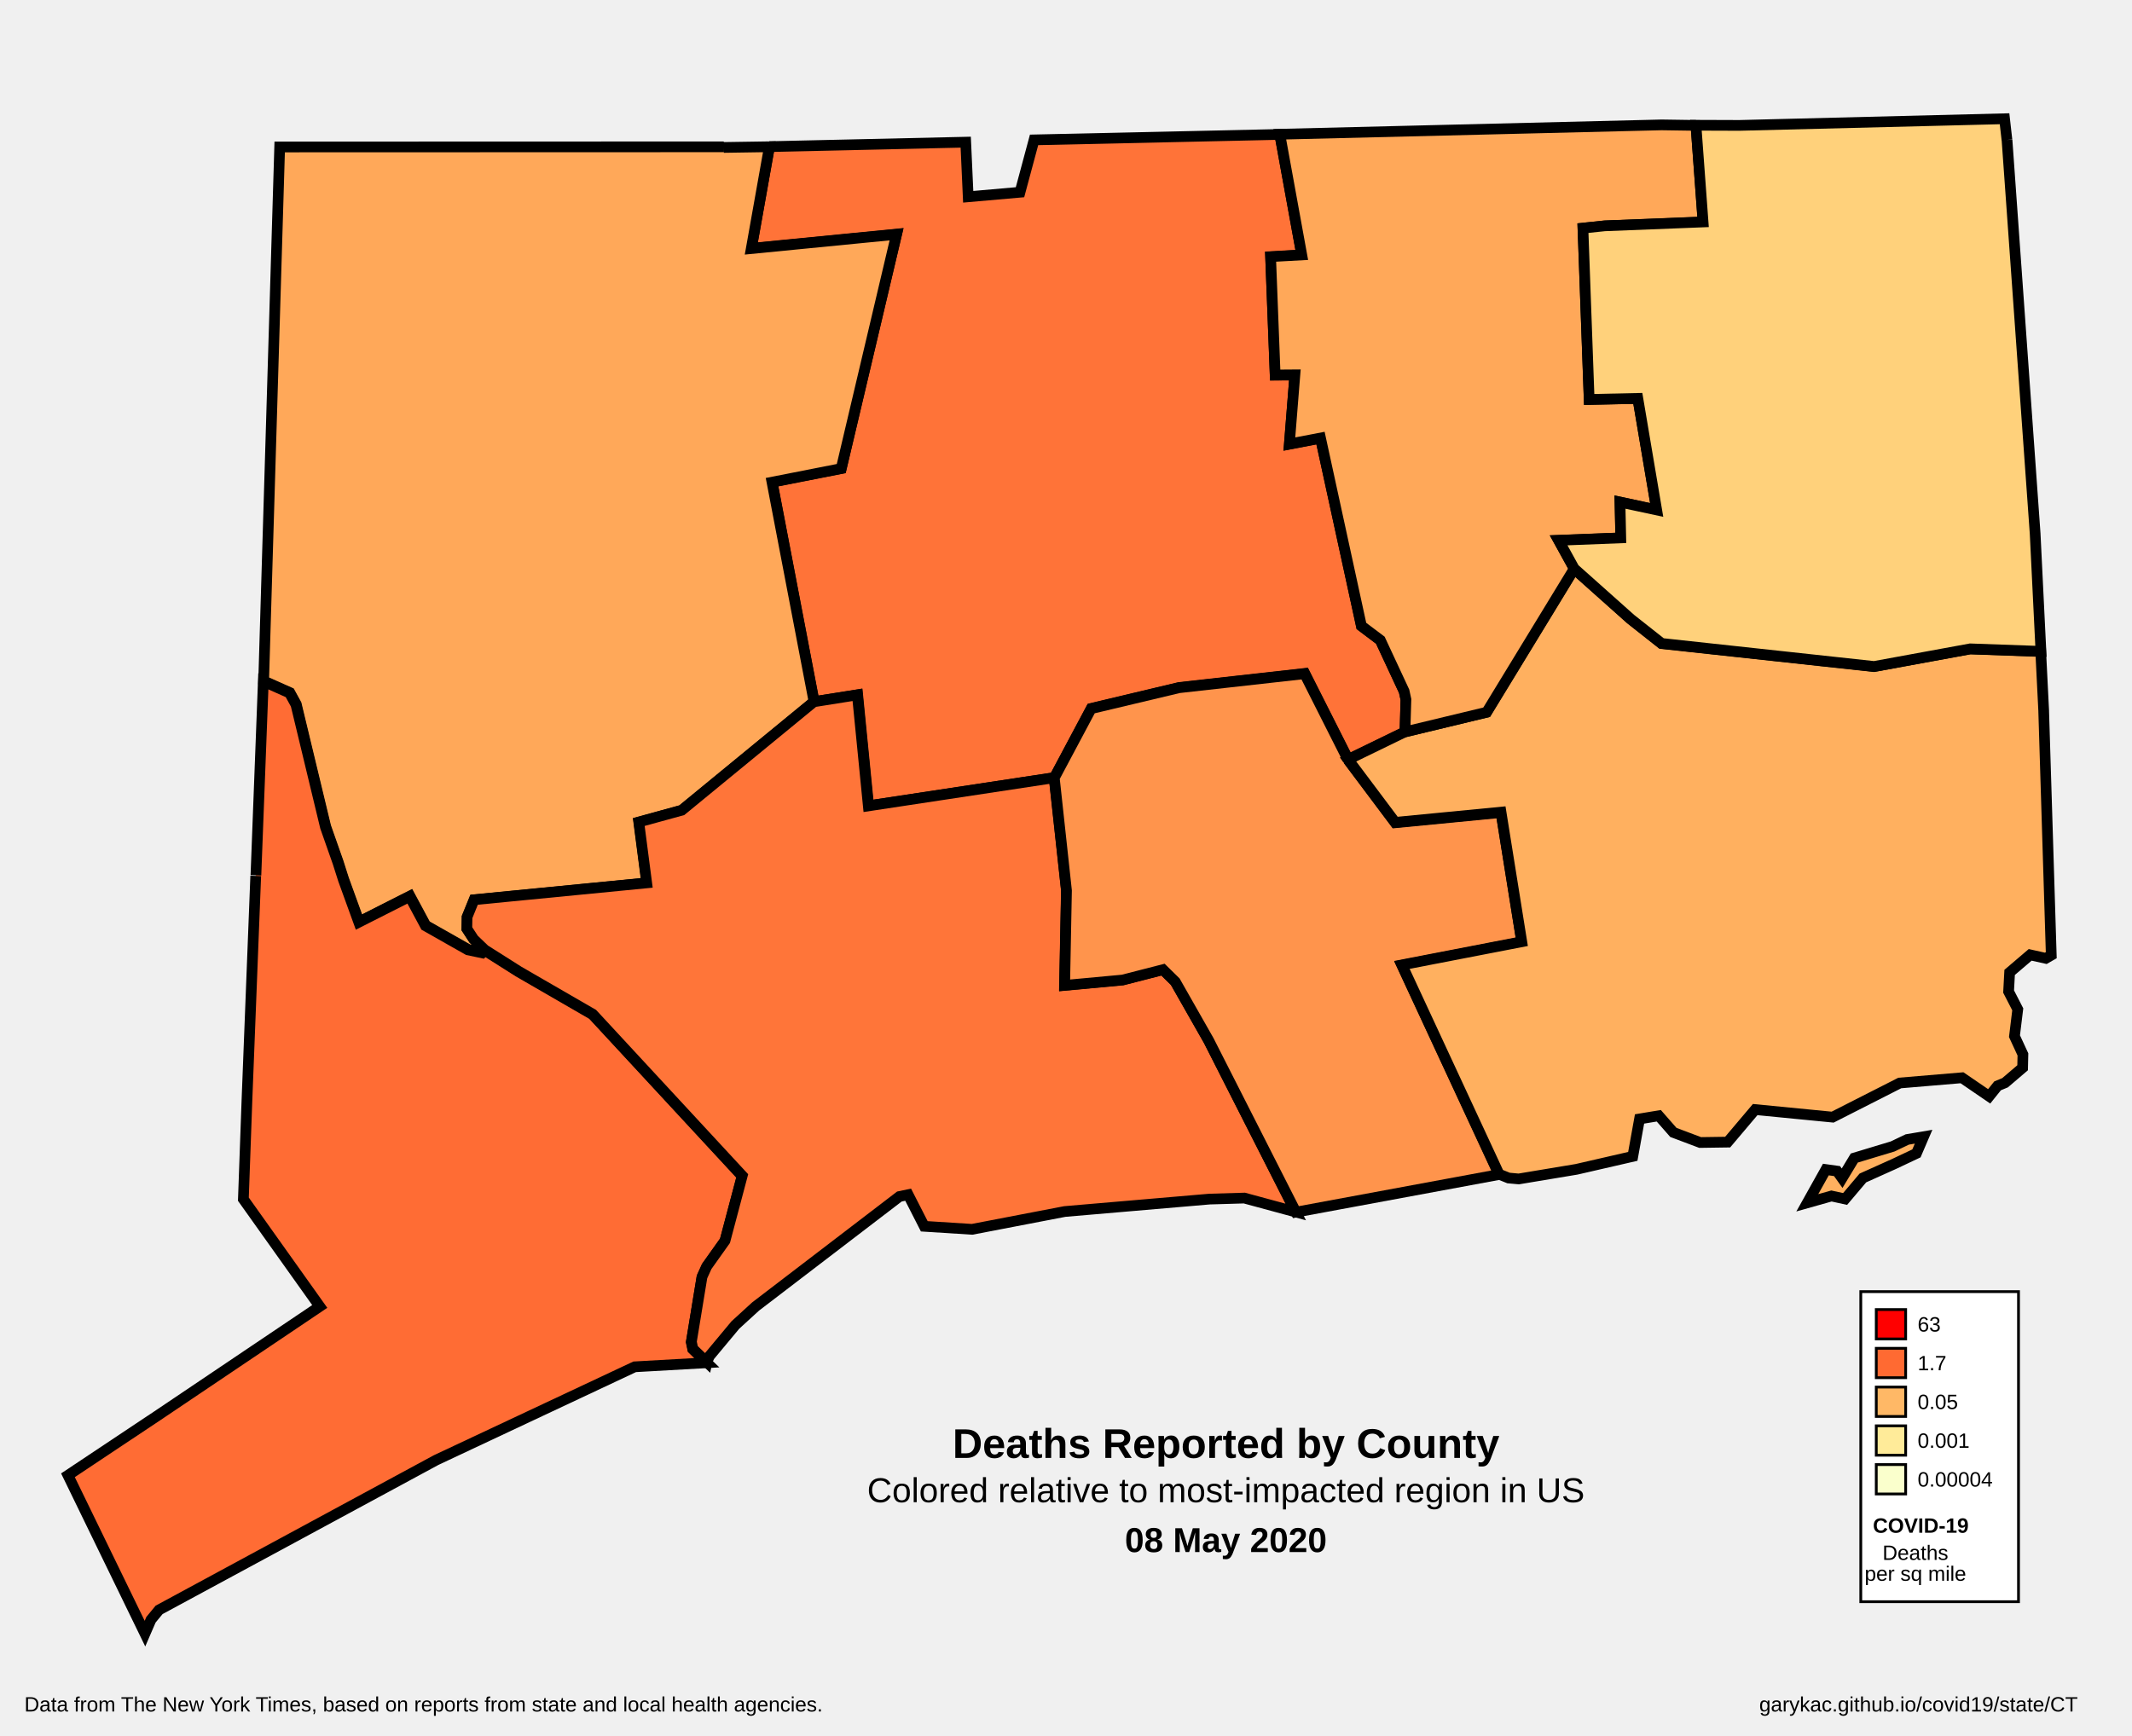
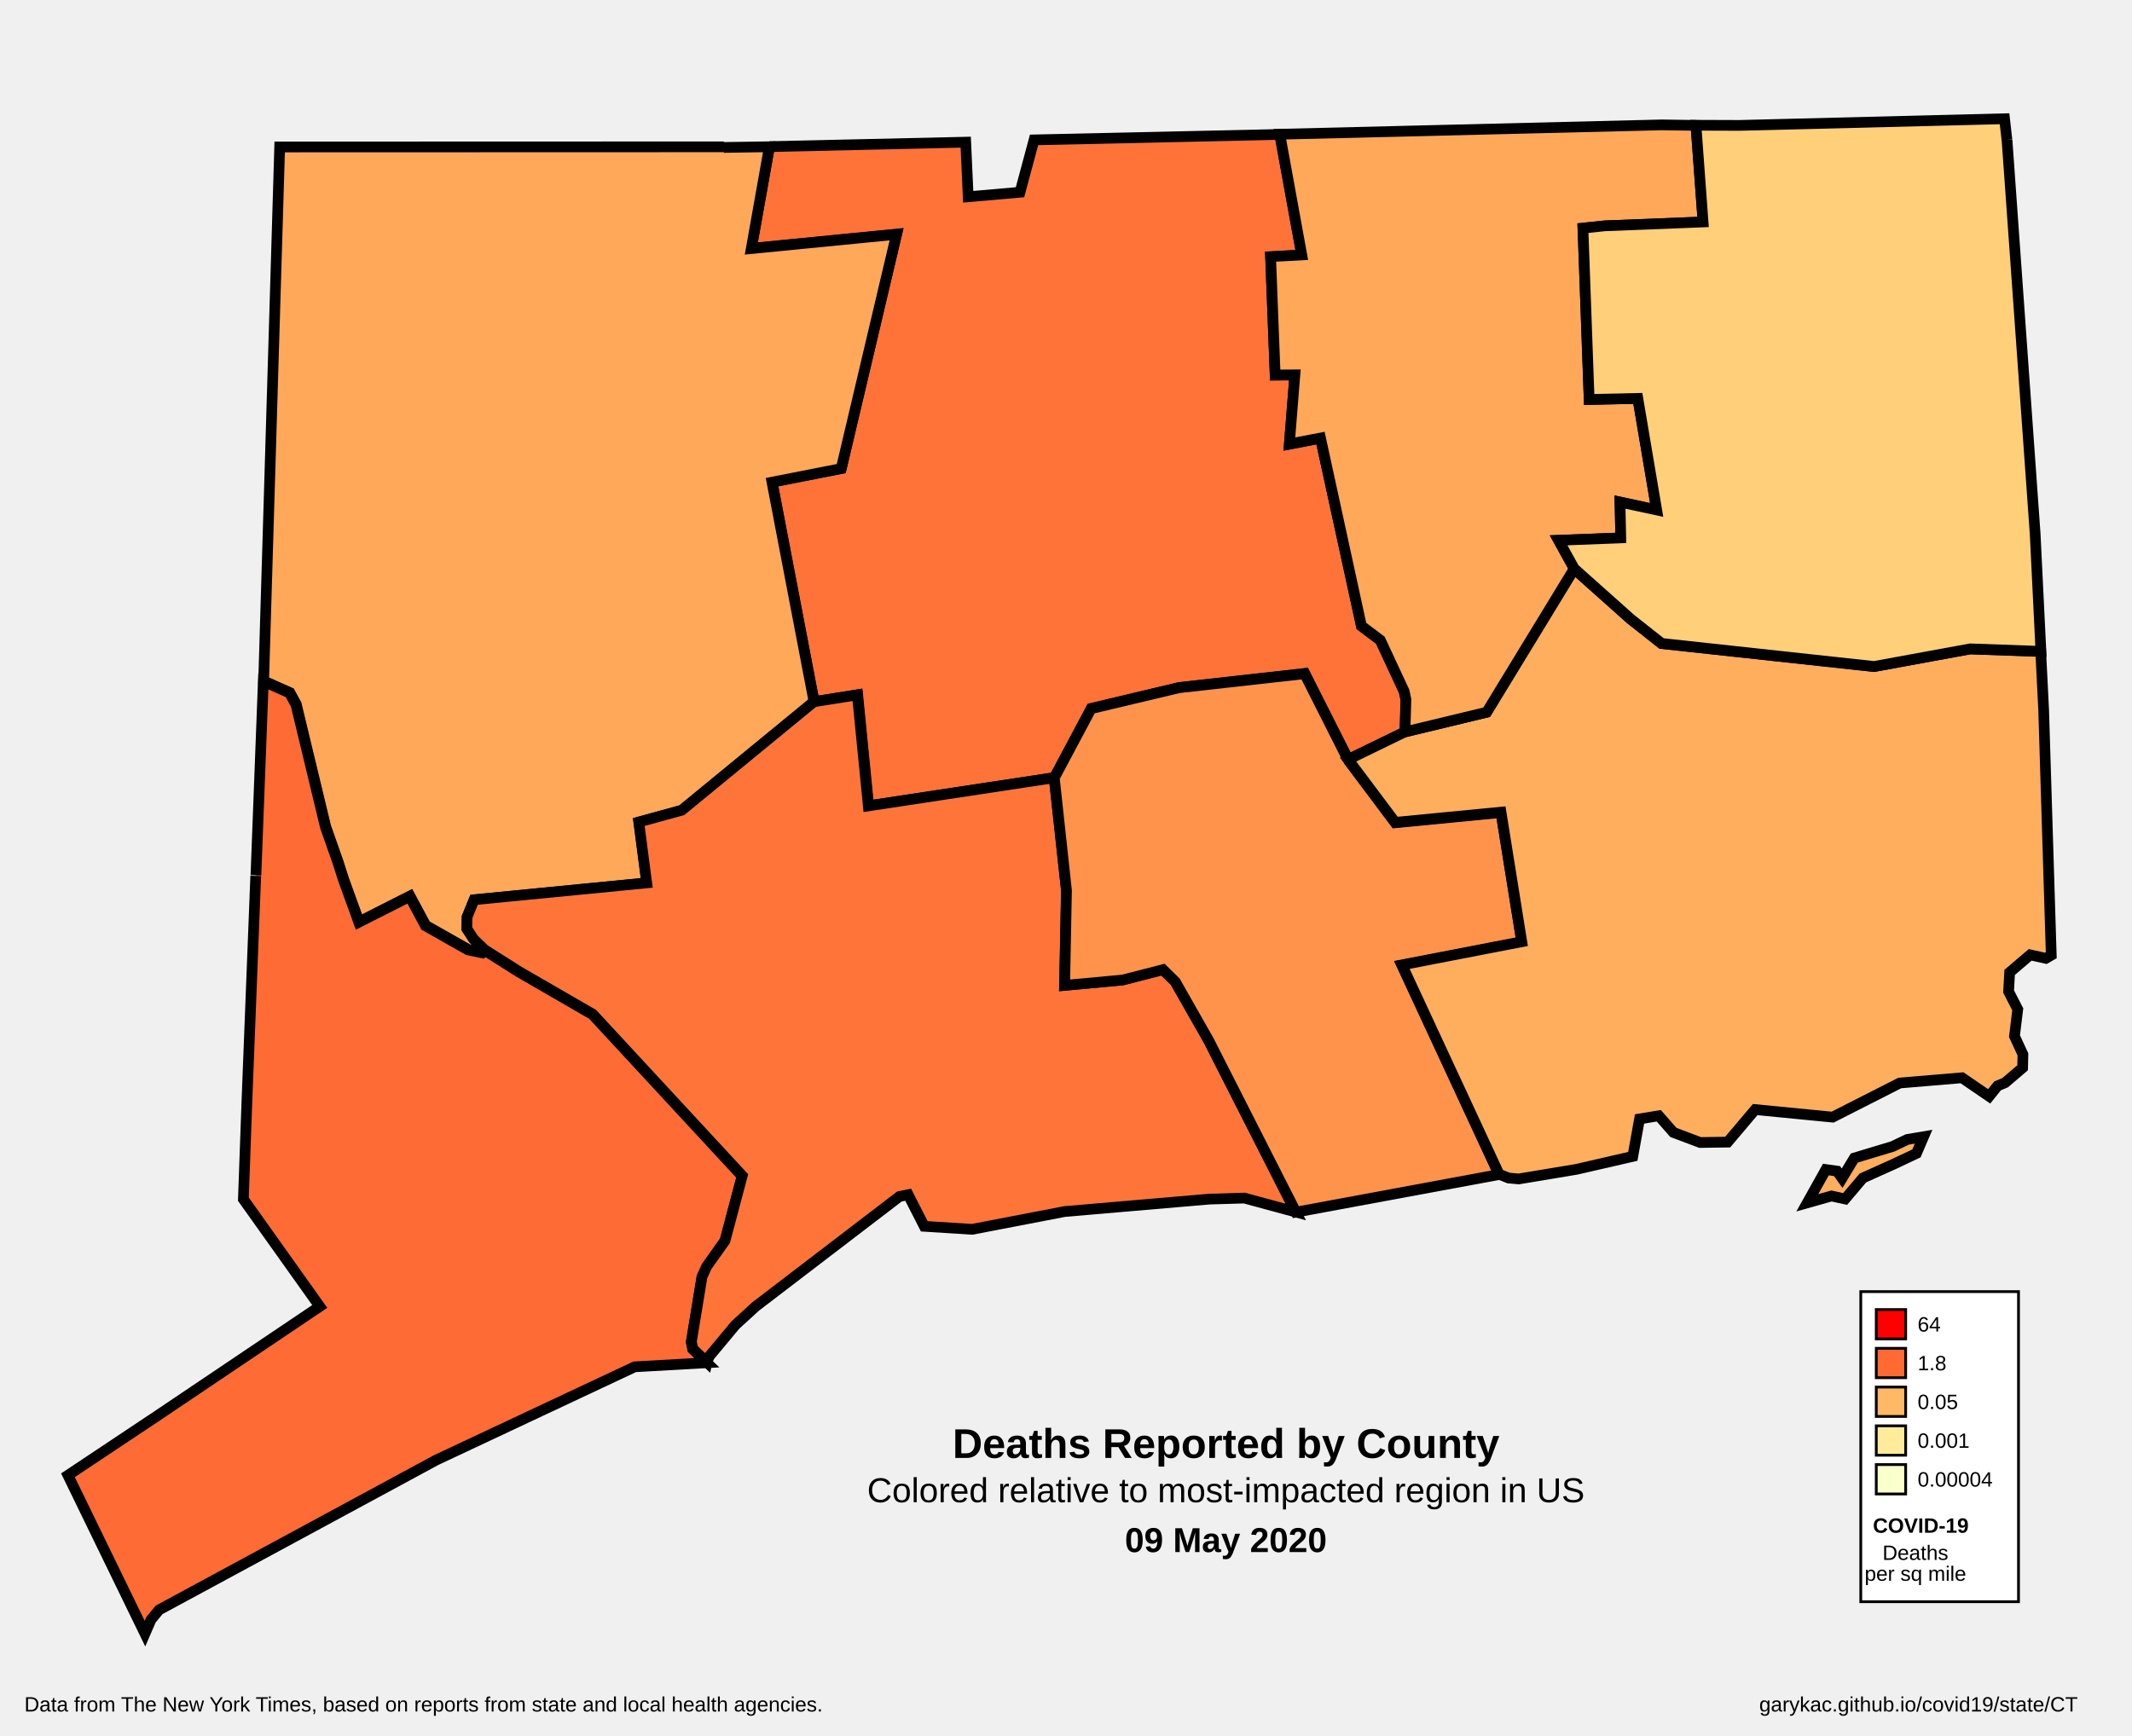
<svg xmlns="http://www.w3.org/2000/svg" width="770" height="627.07" version="1.0" id="svg2">
  <defs id="defs9439" />
  <style id="style6">
  #counties {fill:#d0d0d0;stroke:#000;stroke-width:.178;} 
  #borders {fill:none;stroke:#221e1f;stroke-width:.891;} 
  #separator {fill:none;stroke:#a9a9a9;stroke-width:2.318;}
  #legend-1 {fill:#ff0000;}
  #legend-2 {fill:#ff6a32;}
  #legend-3 {fill:#ffb866;}
  #legend-4 {fill:#ffeb99;}
  #legend-5 {fill:#faffcc;}
-   #c09001 {fill:#ff6c34;}
+   #c09001 {fill:#ff6b34;}
  #c09003 {fill:#ff7338;}
  #c09005 {fill:#ffa859;}
-   #c09007 {fill:#ff944c;}
+   #c09007 {fill:#ff934b;}
  #c09009 {fill:#ff7539;}
-   #c09011 {fill:#ffb05f;}
+   #c09011 {fill:#ffae5e;}
  #c09013 {fill:#ffa859;}
-   #c09015 {fill:#ffd17b;}
+   #c09015 {fill:#ffcf79;}
 </style>
  <g id="layer1" style="display:inline" transform="translate(0,8.0273438e-6)">
    <g id="g10509" transform="translate(-204.7704,67.74357)">
      <rect y="398.82" x="876.817" height="112.008" width="56.966" id="rect10421" style="fill:#ffffff;fill-opacity:1;stroke:#000000;stroke-width:1;stroke-linecap:round;stroke-linejoin:miter;stroke-miterlimit:4;stroke-dasharray:none;stroke-dashoffset:0;stroke-opacity:1" />
      <rect y="405.301" x="882.409" height="10.615" width="10.615" id="legend-1" style="stroke:#000000;stroke-width:1" />
      <rect style="stroke:#000000;stroke-width:1" id="legend-2" width="10.615" height="10.615" x="882.409" y="419.301" />
      <rect y="433.301" x="882.409" height="10.615" width="10.615" id="legend-3" style="stroke:#000000;stroke-width:1" />
      <rect style="stroke:#000000;stroke-width:1" id="legend-4" width="10.615" height="10.615" x="882.409" y="447.301" />
      <rect y="461.301" x="882.409" height="10.615" width="10.615" id="legend-5" style="stroke:#000000;stroke-width:1" />
      <text id="text10456" y="413.239" x="897.338" style="font-style:normal;font-weight:normal;font-size:7.5px;line-height:125%;font-family:sans-serif;letter-spacing:0px;word-spacing:0px;fill:#000000;fill-opacity:1;stroke:none;stroke-width:1px;stroke-linecap:butt;stroke-linejoin:miter;stroke-opacity:1" xml:space="preserve">
-         <tspan style="font-style:normal;font-variant:normal;font-weight:normal;font-stretch:normal;font-family:Arial;-inkscape-font-specification:Arial" y="413.239" x="897.338" id="tspan10458">63</tspan>
+         <tspan style="font-style:normal;font-variant:normal;font-weight:normal;font-stretch:normal;font-family:Arial;-inkscape-font-specification:Arial" y="413.239" x="897.338" id="tspan10458">64</tspan>
      </text>
      <text xml:space="preserve" style="font-style:normal;font-weight:normal;font-size:7.5px;line-height:125%;font-family:sans-serif;letter-spacing:0px;word-spacing:0px;fill:#000000;fill-opacity:1;stroke:none;stroke-width:1px;stroke-linecap:butt;stroke-linejoin:miter;stroke-opacity:1" x="897.338" y="427.239" id="text10460">
-         <tspan id="tspan10462" x="897.338" y="427.239" style="font-style:normal;font-variant:normal;font-weight:normal;font-stretch:normal;font-family:Arial;-inkscape-font-specification:Arial">1.7</tspan>
+         <tspan id="tspan10462" x="897.338" y="427.239" style="font-style:normal;font-variant:normal;font-weight:normal;font-stretch:normal;font-family:Arial;-inkscape-font-specification:Arial">1.8</tspan>
      </text>
      <text id="text10464" y="441.239" x="897.338" style="font-style:normal;font-weight:normal;font-size:7.5px;line-height:125%;font-family:sans-serif;letter-spacing:0px;word-spacing:0px;fill:#000000;fill-opacity:1;stroke:none;stroke-width:1px;stroke-linecap:butt;stroke-linejoin:miter;stroke-opacity:1" xml:space="preserve">
        <tspan style="font-style:normal;font-variant:normal;font-weight:normal;font-stretch:normal;font-family:Arial;-inkscape-font-specification:Arial" y="441.239" x="897.338" id="tspan10466">0.05</tspan>
      </text>
      <text xml:space="preserve" style="font-style:normal;font-weight:normal;font-size:7.5px;line-height:125%;font-family:sans-serif;letter-spacing:0px;word-spacing:0px;fill:#000000;fill-opacity:1;stroke:none;stroke-width:1px;stroke-linecap:butt;stroke-linejoin:miter;stroke-opacity:1" x="897.338" y="455.239" id="text10468">
        <tspan id="tspan10470" x="897.338" y="455.239" style="font-style:normal;font-variant:normal;font-weight:normal;font-stretch:normal;font-family:Arial;-inkscape-font-specification:Arial">0.001</tspan>
      </text>
      <text id="text10472" y="469.239" x="897.338" style="font-style:normal;font-weight:normal;font-size:7.5px;line-height:125%;font-family:sans-serif;letter-spacing:0px;word-spacing:0px;fill:#000000;fill-opacity:1;stroke:none;stroke-width:1px;stroke-linecap:butt;stroke-linejoin:miter;stroke-opacity:1" xml:space="preserve">
        <tspan style="font-style:normal;font-variant:normal;font-weight:normal;font-stretch:normal;font-family:Arial;-inkscape-font-specification:Arial" y="469.239" x="897.338" id="tspan10474">0.00004</tspan>
      </text>
      <g transform="translate(0,-2.192453)" id="g10492">
        <text xml:space="preserve" style="font-style:normal;font-weight:normal;font-size:7.5px;line-height:125%;font-family:sans-serif;text-align:center;letter-spacing:0px;word-spacing:0px;text-anchor:middle;fill:#000000;fill-opacity:1;stroke:none;stroke-width:1px;stroke-linecap:butt;stroke-linejoin:miter;stroke-opacity:1" x="905.319" y="497.919" id="text10480">
          <tspan id="tspan10482" x="905.319" y="497.919" style="font-style:normal;font-variant:normal;font-weight:normal;font-stretch:normal;font-family:Arial;-inkscape-font-specification:Arial;text-align:center;text-anchor:middle">Deaths</tspan>
        </text>
        <text id="text10484" y="505.458" x="905.319" style="font-style:normal;font-weight:normal;font-size:7.5px;line-height:125%;font-family:sans-serif;text-align:center;letter-spacing:0px;word-spacing:0px;text-anchor:middle;fill:#000000;fill-opacity:1;stroke:none;stroke-width:1px;stroke-linecap:butt;stroke-linejoin:miter;stroke-opacity:1" xml:space="preserve">
          <tspan style="font-style:normal;font-variant:normal;font-weight:normal;font-stretch:normal;font-family:Arial;-inkscape-font-specification:Arial;text-align:center;text-anchor:middle" y="505.458" x="905.319" id="tspan10486">per sq mile</tspan>
        </text>
      </g>
      <text id="text10488" y="485.919" x="905.319" style="font-style:normal;font-weight:normal;font-size:7.5px;line-height:125%;font-family:sans-serif;text-align:center;letter-spacing:0px;word-spacing:0px;text-anchor:middle;fill:#000000;fill-opacity:1;stroke:none;stroke-width:1px;stroke-linecap:butt;stroke-linejoin:miter;stroke-opacity:1" xml:space="preserve">
        <tspan style="font-style:normal;font-variant:normal;font-weight:bold;font-stretch:normal;font-family:Arial;-inkscape-font-specification:'Arial Bold';text-align:center;text-anchor:middle" y="485.919" x="905.319" id="tspan10490">COVID-19</tspan>
      </text>
    </g>
    <text xml:space="preserve" style="font-style:normal;font-weight:normal;font-size:7.5px;line-height:125%;font-family:sans-serif;text-align:center;letter-spacing:0px;word-spacing:0px;text-anchor:middle;fill:#000000;fill-opacity:1;stroke:none;stroke-width:1px;stroke-linecap:butt;stroke-linejoin:miter;stroke-opacity:1" x="157.849" y="618.237" id="text10498">
      <tspan id="tspan10500" x="157.849" y="618.237" style="font-style:normal;font-variant:normal;font-weight:normal;font-stretch:normal;font-family:Arial;-inkscape-font-specification:Arial;text-align:center;text-anchor:middle">Data from The New York Times, based on reports from state and local health agencies.</tspan>
    </text>
    <g id="g10510" transform="translate(-212,-32)">
      <text xml:space="preserve" style="font-style:normal;font-weight:normal;font-size:7.5px;line-height:125%;font-family:sans-serif;text-align:center;letter-spacing:0px;word-spacing:0px;text-anchor:middle;fill:#000000;fill-opacity:1;stroke:none;stroke-width:1px;stroke-linecap:butt;stroke-linejoin:miter;stroke-opacity:1" x="661.613" y="558.64" id="text10502">
        <tspan id="tspan10504" x="661.613" y="558.64" style="font-style:normal;font-variant:normal;font-weight:bold;font-stretch:normal;font-size:15px;font-family:Arial;-inkscape-font-specification:'Arial Bold';text-align:center;text-anchor:middle">Deaths Reported by County</tspan>
      </text>
      <text id="text10506" y="574.64" x="661.57" style="font-style:normal;font-weight:normal;font-size:7.5px;line-height:125%;font-family:sans-serif;text-align:center;letter-spacing:0px;word-spacing:0px;text-anchor:middle;fill:#000000;fill-opacity:1;stroke:none;stroke-width:1px;stroke-linecap:butt;stroke-linejoin:miter;stroke-opacity:1" xml:space="preserve">
        <tspan style="font-style:normal;font-variant:normal;font-weight:normal;font-stretch:normal;font-size:12.5px;font-family:Arial;-inkscape-font-specification:Arial;text-align:center;text-anchor:middle" y="574.64" x="661.57" id="tspan10508">Colored relative to most-impacted region in US</tspan>
      </text>
      <text xml:space="preserve" style="font-style:normal;font-weight:normal;font-size:7.5px;line-height:125%;font-family:sans-serif;text-align:center;letter-spacing:0px;word-spacing:0px;text-anchor:middle;fill:#000000;fill-opacity:1;stroke:none;stroke-width:1px;stroke-linecap:butt;stroke-linejoin:miter;stroke-opacity:1" x="661.57" y="592.64" id="text10536">
-         <tspan id="tspan10538" x="661.57" y="592.64" style="font-style:normal;font-variant:normal;font-weight:bold;font-stretch:normal;font-size:12.5px;font-family:Arial;-inkscape-font-specification:'Arial Bold';text-align:center;text-anchor:middle">08 May 2020</tspan>
+         <tspan id="tspan10538" x="661.57" y="592.64" style="font-style:normal;font-variant:normal;font-weight:bold;font-stretch:normal;font-size:12.5px;font-family:Arial;-inkscape-font-specification:'Arial Bold';text-align:center;text-anchor:middle">09 May 2020</tspan>
      </text>
    </g>
    <text id="text10516" y="618.237" x="760.184" style="font-style:normal;font-weight:normal;font-size:7.5px;line-height:125%;font-family:sans-serif;text-align:end;letter-spacing:0px;word-spacing:0px;text-anchor:end;fill:#000000;fill-opacity:1;stroke:none;stroke-width:1px;stroke-linecap:butt;stroke-linejoin:miter;stroke-opacity:1" xml:space="preserve">
      <tspan style="font-style:normal;font-variant:normal;font-weight:normal;font-stretch:normal;font-family:Arial;-inkscape-font-specification:Arial;text-align:end;text-anchor:end" y="618.237" x="760.184" id="tspan10518">garykac.github.io/covid19/state/CT</tspan>
    </text>
  </g>
  <g id="layer2" style="display:inline;fill:#fff;stroke:#000;stroke-width:.178;" transform="translate(0,8.0273438e-6)">
    <g id="g25715" transform="matrix(21.25311,4.488403,-4.488403,21.25311,-18299.513,-7683.981)">
      <path id="c09003" d="m 910.38,171.777 3.178,-0.747 0.228,0.88 0.827,-0.252 0.049,-0.9 3.979,-0.933 0.772,1.888 -0.501,0.135 0.481,1.91 0.32,-0.07 0.148,1.144 0.486,-0.204 1.311,2.916 0.357,0.167 0.563,0.75 0.057,0.127 0.096,0.531 -0.827,0.643 -1.004,-1.253 -1.995,0.66 -1.357,0.642 -0.362,1.253 -2.927,1.097 -0.56,-1.769 -0.684,0.262 -1.439,-3.43 1.079,-0.459 0.095,-4.002 -2.314,0.731 -0.055,-1.719" style="stroke:#000" />
      <path id="c09005" d="m 909.64,171.947 0.74,-0.168 0.055,1.719 2.314,-0.731 -0.095,4.002 -1.079,0.459 1.439,3.43 -1.776,2.218 -0.659,0.34 0.338,0.963 -2.75,0.867 -0.055,0.306 0.037,0.191 0.146,0.146 0.218,0.136 -0.032,0.05 -0.241,0 -0.775,-0.246 -0.357,-0.423 -0.739,0.594 -0.397,-0.639 -0.15,-0.264 -0.323,-0.531 -0.9,-1.89 -0.144,-0.168 -0.467,-0.1 -1.574,-8.743 7.224,-1.528" style="stroke:#000" />
      <path id="c09001" d="m 904.53,185.397 -0.546,-3.182 0.467,0.1 0.144,0.168 0.9,1.89 0.323,0.531 0.15,0.264 0.397,0.639 0.739,-0.594 0.357,0.423 0.775,0.246 0.241,0 0.032,-0.05 0.626,0.233 1.351,0.442 2.988,2.115 -0.057,1.116 -0.209,0.481 -0.041,0.186 0.05,1.094 0.048,0.109 0.275,0.171 -1.159,0.314 -2.91,2.2 -3.992,3.389 -0.098,0.188 -0.05,0.247 -1.797,-2.312 1.252,-1.278 2.264,-2.334 -1.611,-1.483 -0.282,-1.623 -0.628,-3.68" style="stroke:#000" />
      <path id="c09009" d="m 917.18,181.067 0.587,1.792 0.295,1.549 0.926,-0.287 0.62,-0.307 0.241,0.154 0.747,0.843 2.007,2.492 -0.884,-0.05 -0.562,0.136 -2.314,0.7 -1.446,0.608 -0.788,0.115 -0.371,-0.459 -0.136,0.06 -1.961,2.283 -0.266,0.371 -0.314,0.594 -0.021,0.09 0,0.02 -0.275,-0.171 -0.048,-0.109 -0.05,-1.094 0.041,-0.186 0.209,-0.481 0.057,-1.116 -2.988,-2.115 -1.351,-0.442 -0.626,-0.233 -0.218,-0.136 -0.146,-0.146 -0.037,-0.191 0.055,-0.306 2.75,-0.867 -0.338,-0.963 0.659,-0.34 1.776,-2.218 0.684,-0.262 0.56,1.769 2.927,-1.097" style="stroke:#000" />
      <path id="c09007" d="m 921.9,179.767 0.983,0.861 1.686,-0.53 0.783,2.037 -1.87,0.789 2.299,3.071 -3.175,1.31 -2.007,-2.492 -0.747,-0.843 -0.241,-0.154 -0.62,0.307 -0.926,0.287 -0.296,-1.549 -0.586,-1.792 0.362,-1.253 1.357,-0.642 1.995,-0.66 1.004,1.253" style="stroke:#000" />
      <path id="c09011" d="m 933.05,176.587 0.961,3.942 -0.078,0.07 -0.266,-0.003 -0.274,0.356 0.049,0.315 0.21,0.258 0.039,0.448 0.2,0.268 0.041,0.218 -0.234,0.304 -0.111,0.076 -0.101,0.2 -0.506,-0.209 -0.994,0.299 -0.629,0.507 -0.346,0.279 -1.286,0.143 -0.336,0.624 -0.446,0.101 -0.47,-0.072 -0.295,-0.221 -0.302,0.118 0.019,0.632 -0.871,0.404 -0.907,0.355 -0.169,0.02 -0.168,-0.03 -2.299,-3.071 1.87,-0.789 -0.783,-2.037 -1.686,0.53 -0.983,-0.861 0.827,-0.643 1.262,-0.601 0.931,-2.636 1.093,0.626 0.587,0.291 3.535,-0.355 1.503,-0.617 1.159,-0.202 0.255,0.965 m -2.158,8.807 0.188,-0.605 0.187,-0.013 0.107,0.098 0.129,-0.37 0.584,-0.32 0.214,-0.164 0.256,-0.101 -0.059,0.296 -0.328,0.249 -0.459,0.335 -0.217,0.403 -0.232,-0.002 z" style="stroke:#000" />
      <path id="c09013" d="m 925.38,168.247 0.448,1.549 -1.587,0.401 -0.346,0.112 0.69,2.766 0.788,-0.184 0.69,1.75 -0.624,-0.002 0.136,0.58 -1.003,0.253 0.351,0.407 -0.931,2.636 -1.262,0.601 -0.096,-0.531 -0.057,-0.127 -0.563,-0.75 -0.357,-0.167 -1.311,-2.916 -0.486,0.204 -0.148,-1.144 -0.32,0.07 -0.481,-1.91 0.501,-0.135 -0.772,-1.888 6.179,-1.464 0.562,-0.11" style="stroke:#000" />
      <path id="c09015" d="m 930.49,167.417 1.81,6.307 0.499,1.897 -1.159,0.202 -1.503,0.617 -3.535,0.355 -0.587,-0.291 -1.093,-0.626 -0.351,-0.407 1.003,-0.253 -0.136,-0.58 0.624,0.002 -0.69,-1.75 -0.788,0.184 -0.69,-2.766 0.346,-0.112 1.587,-0.401 -0.448,-1.549 0.708,-0.147 4.29,-1.019 0.112,0.337" style="stroke:#000" />
    </g>
  </g>
</svg>
